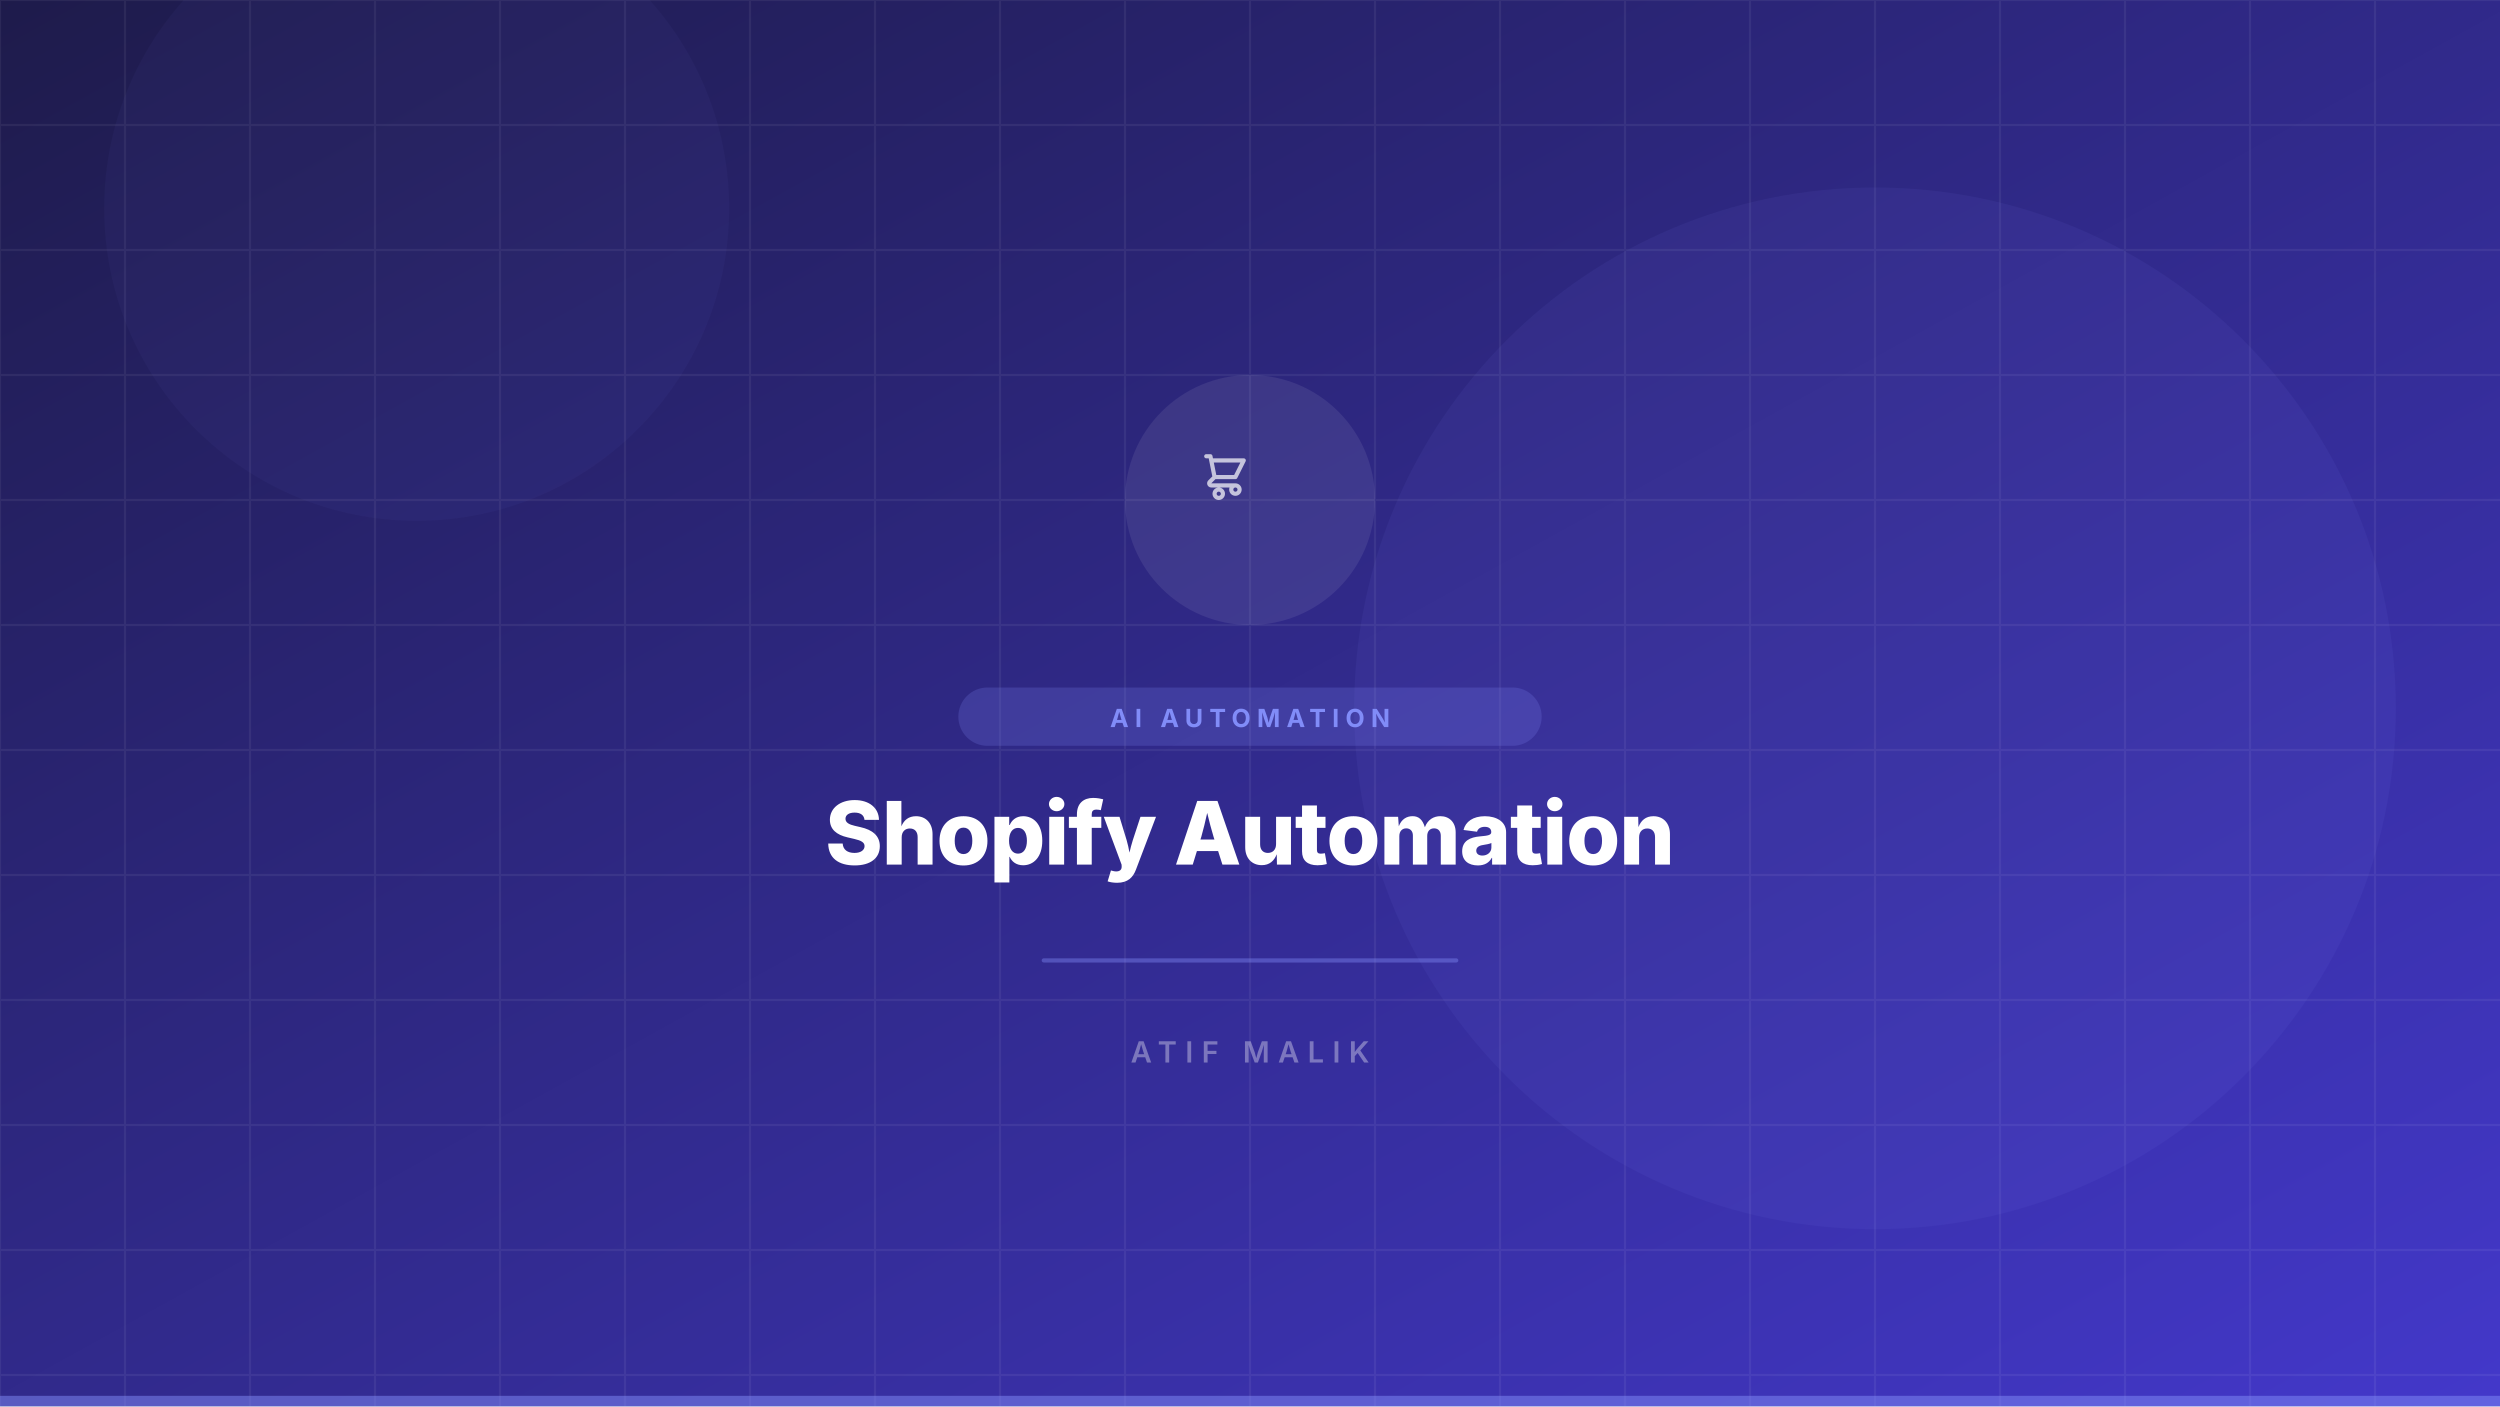
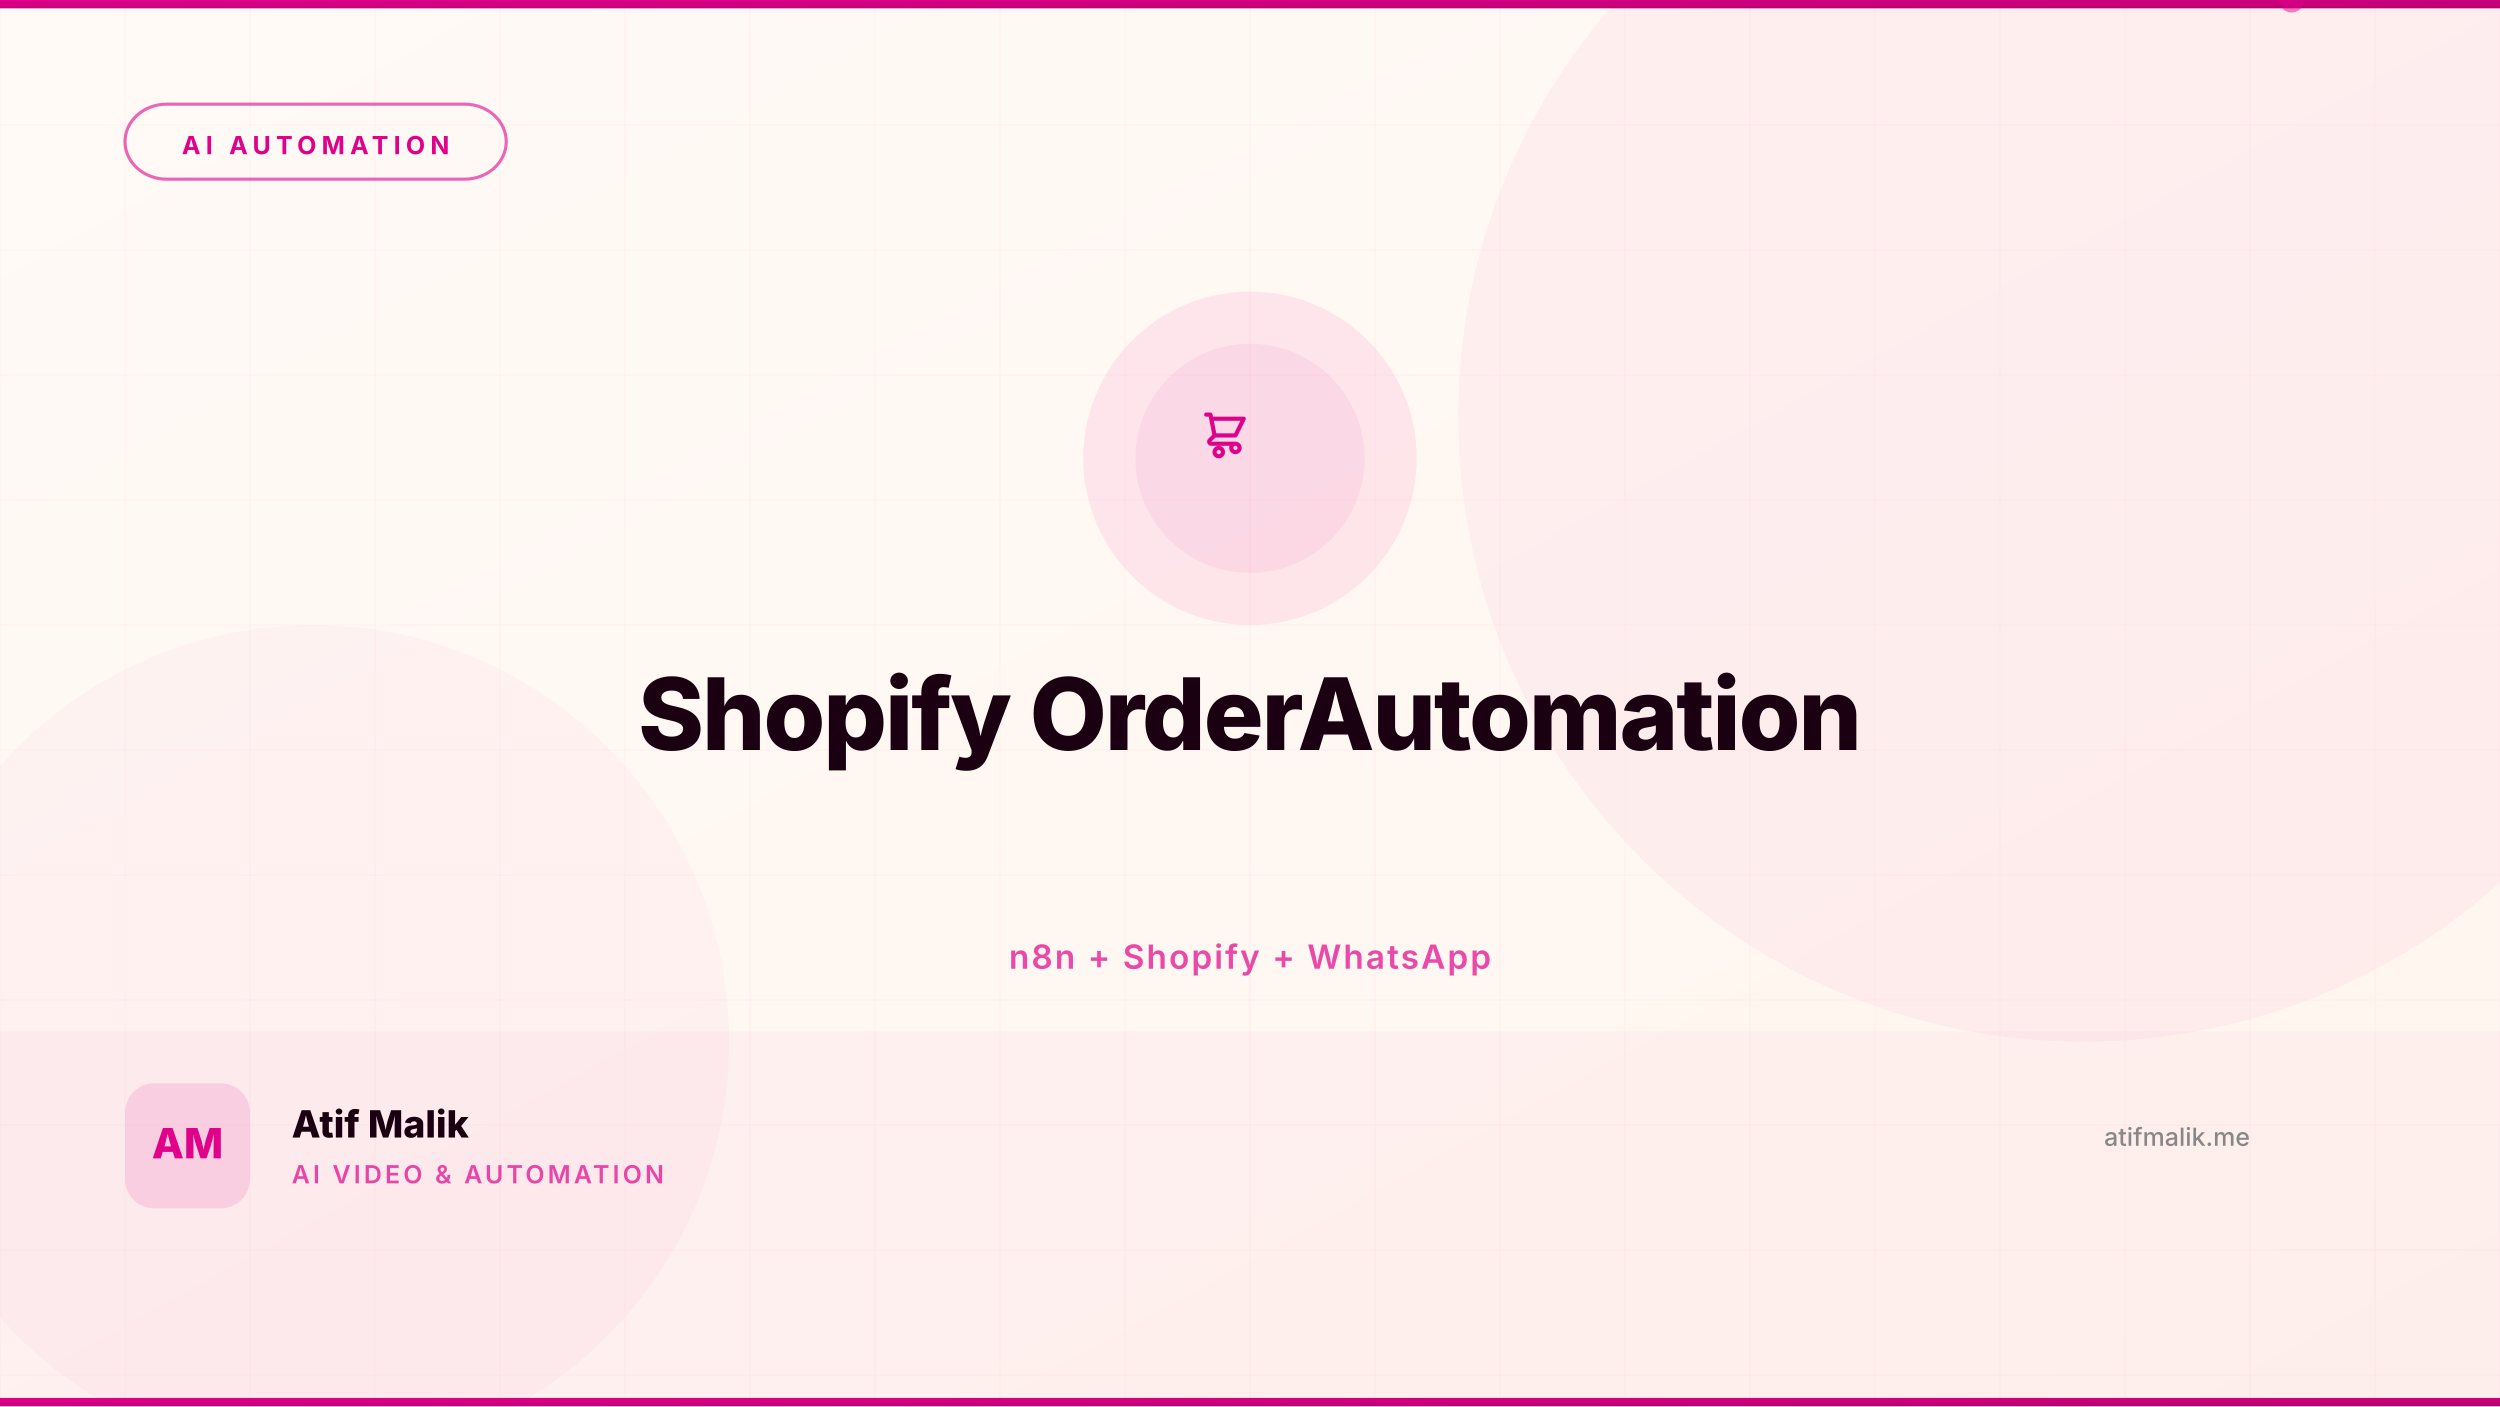
<svg xmlns="http://www.w3.org/2000/svg" width="1200" height="675" viewBox="0 0 1200 675">
  <defs>
    <linearGradient id="bg" x1="0%" y1="0%" x2="100%" y2="100%">
-       <stop offset="0%" style="stop-color:#1e1b4b" />
-       <stop offset="100%" style="stop-color:#4338ca" />
+       <stop offset="0%" style="stop-color:#FFFAF6" />
+       <stop offset="100%" style="stop-color:#FFF5EE" />
    </linearGradient>
-     <linearGradient id="accent" x1="0%" y1="0%" x2="100%" y2="0%">
-       <stop offset="0%" style="stop-color:#818cf8;stop-opacity:0.3" />
-       <stop offset="100%" style="stop-color:#818cf8;stop-opacity:0" />
+     <linearGradient id="pinkGrad" x1="0%" y1="0%" x2="100%" y2="100%">
+       <stop offset="0%" style="stop-color:#E0008A" />
+       <stop offset="100%" style="stop-color:#B8006F" />
    </linearGradient>
+     <clipPath id="avatarClip">
+       <rect x="60" y="510" width="70" height="70" rx="16" />
+     </clipPath>
  </defs>
  <rect width="1200" height="675" fill="url(#bg)" />
-   <g opacity="0.06" stroke="white" stroke-width="1">
+   <g opacity="0.04" stroke="#E0008A" stroke-width="0.5">
    <line x1="0" y1="0" x2="0" y2="675" />
    <line x1="60" y1="0" x2="60" y2="675" />
    <line x1="120" y1="0" x2="120" y2="675" />
    <line x1="180" y1="0" x2="180" y2="675" />
    <line x1="240" y1="0" x2="240" y2="675" />
    <line x1="300" y1="0" x2="300" y2="675" />
    <line x1="360" y1="0" x2="360" y2="675" />
    <line x1="420" y1="0" x2="420" y2="675" />
    <line x1="480" y1="0" x2="480" y2="675" />
    <line x1="540" y1="0" x2="540" y2="675" />
    <line x1="600" y1="0" x2="600" y2="675" />
    <line x1="660" y1="0" x2="660" y2="675" />
    <line x1="720" y1="0" x2="720" y2="675" />
    <line x1="780" y1="0" x2="780" y2="675" />
    <line x1="840" y1="0" x2="840" y2="675" />
    <line x1="900" y1="0" x2="900" y2="675" />
    <line x1="960" y1="0" x2="960" y2="675" />
    <line x1="1020" y1="0" x2="1020" y2="675" />
    <line x1="1080" y1="0" x2="1080" y2="675" />
    <line x1="1140" y1="0" x2="1140" y2="675" />
+     <line x1="1200" y1="0" x2="1200" y2="675" />
    <line x1="0" y1="0" x2="1200" y2="0" />
    <line x1="0" y1="60" x2="1200" y2="60" />
    <line x1="0" y1="120" x2="1200" y2="120" />
    <line x1="0" y1="180" x2="1200" y2="180" />
    <line x1="0" y1="240" x2="1200" y2="240" />
    <line x1="0" y1="300" x2="1200" y2="300" />
    <line x1="0" y1="360" x2="1200" y2="360" />
    <line x1="0" y1="420" x2="1200" y2="420" />
    <line x1="0" y1="480" x2="1200" y2="480" />
    <line x1="0" y1="540" x2="1200" y2="540" />
    <line x1="0" y1="600" x2="1200" y2="600" />
    <line x1="0" y1="660" x2="1200" y2="660" />
  </g>
-   <circle cx="900" cy="340" r="250" fill="#818cf8" opacity="0.07" />
-   <circle cx="200" cy="100" r="150" fill="#818cf8" opacity="0.04" />
-   <circle cx="600" cy="240" r="60" fill="white" opacity="0.08" />
-   <g transform="translate(576, 216)" fill="none" stroke="white" stroke-width="2" stroke-linecap="round" stroke-linejoin="round" opacity="0.7">
+   <circle cx="1000" cy="200" r="300" fill="#E0008A" opacity="0.04" />
+   <circle cx="150" cy="500" r="200" fill="#E0008A" opacity="0.03" />
+   <rect x="0" y="0" width="1200" height="4" fill="url(#pinkGrad)" />
+   <rect x="60" y="50" rx="20" ry="20" width="183" height="36" fill="none" stroke="#E0008A" stroke-width="1.5" opacity="0.6" />
+   <text x="151.5" y="74" text-anchor="middle" fill="#E0008A" font-family="system-ui, -apple-system, sans-serif" font-size="12" font-weight="700" letter-spacing="2.5">AI AUTOMATION</text>
+   <circle cx="600" cy="220" r="80" fill="#E0008A" opacity="0.08" />
+   <circle cx="600" cy="220" r="55" fill="#E0008A" opacity="0.06" />
+   <g transform="translate(576, 196)" fill="none" stroke="#E0008A" stroke-width="2" stroke-linecap="round" stroke-linejoin="round">
    <path d="M3 3h2l.4 2M7 13h10l4-8H5.4M7 13L5.4 5M7 13l-2.293 2.293c-.63.63-.184 1.707.707 1.707H17m0 0a2 2 0 100 4 2 2 0 000-4zm-8 2a2 2 0 100 4 2 2 0 000-4z" />
  </g>
-   <rect x="460" y="330" rx="14" ry="14" width="280" height="28" fill="#818cf8" opacity="0.2" />
-   <text x="600" y="349" text-anchor="middle" fill="#818cf8" font-family="system-ui, -apple-system, sans-serif" font-size="12" font-weight="700" letter-spacing="3" text-transform="uppercase">AI AUTOMATION</text>
-   <text x="600" y="415" text-anchor="middle" fill="white" font-family="system-ui, -apple-system, sans-serif" font-size="42" font-weight="800" letter-spacing="-0.5">Shopify Automation</text>
-   <rect x="500" y="460" width="200" height="2" rx="1" fill="#818cf8" opacity="0.4" />
-   <text x="600" y="510" text-anchor="middle" fill="white" opacity="0.35" font-family="system-ui, -apple-system, sans-serif" font-size="14" font-weight="600" letter-spacing="4">ATIF MALIK</text>
-   <rect x="0" y="670" width="1200" height="5" fill="#818cf8" opacity="0.5" />
+   <text x="600" y="360" text-anchor="middle" fill="#1A0010" font-family="system-ui, -apple-system, sans-serif" font-size="48" font-weight="800" letter-spacing="-1">Shopify Order
+ Automation</text>
+   <text x="600" y="415" text-anchor="middle" fill="#1A0010" font-family="system-ui, -apple-system, sans-serif" font-size="48" font-weight="800" letter-spacing="-1" />
+   <text x="600" y="465" text-anchor="middle" fill="#E0008A" font-family="system-ui, -apple-system, sans-serif" font-size="16" font-weight="600" letter-spacing="1" opacity="0.7">n8n + Shopify + WhatsApp</text>
+   <rect x="0" y="495" width="1200" height="180" fill="#E0008A" opacity="0.03" />
+   <rect x="60" y="520" width="60" height="60" rx="14" fill="#E0008A" opacity="0.12" />
+   <text x="90" y="556" text-anchor="middle" fill="#E0008A" font-family="system-ui, -apple-system, sans-serif" font-size="20" font-weight="800">AM</text>
+   <text x="140" y="546" fill="#1A0010" font-family="system-ui, -apple-system, sans-serif" font-size="18" font-weight="800">Atif Malik</text>
+   <text x="140" y="568" fill="#E0008A" font-family="system-ui, -apple-system, sans-serif" font-size="12" font-weight="600" letter-spacing="1.5" opacity="0.7">AI VIDEO &amp; AUTOMATION</text>
+   <circle cx="1100" y="545" r="6" fill="#E0008A" opacity="0.5" />
+   <text x="1080" y="550" text-anchor="end" fill="#888" font-family="system-ui, -apple-system, sans-serif" font-size="12" font-weight="500">atifmalik.me</text>
+   <rect x="0" y="671" width="1200" height="4" fill="url(#pinkGrad)" />
</svg>
